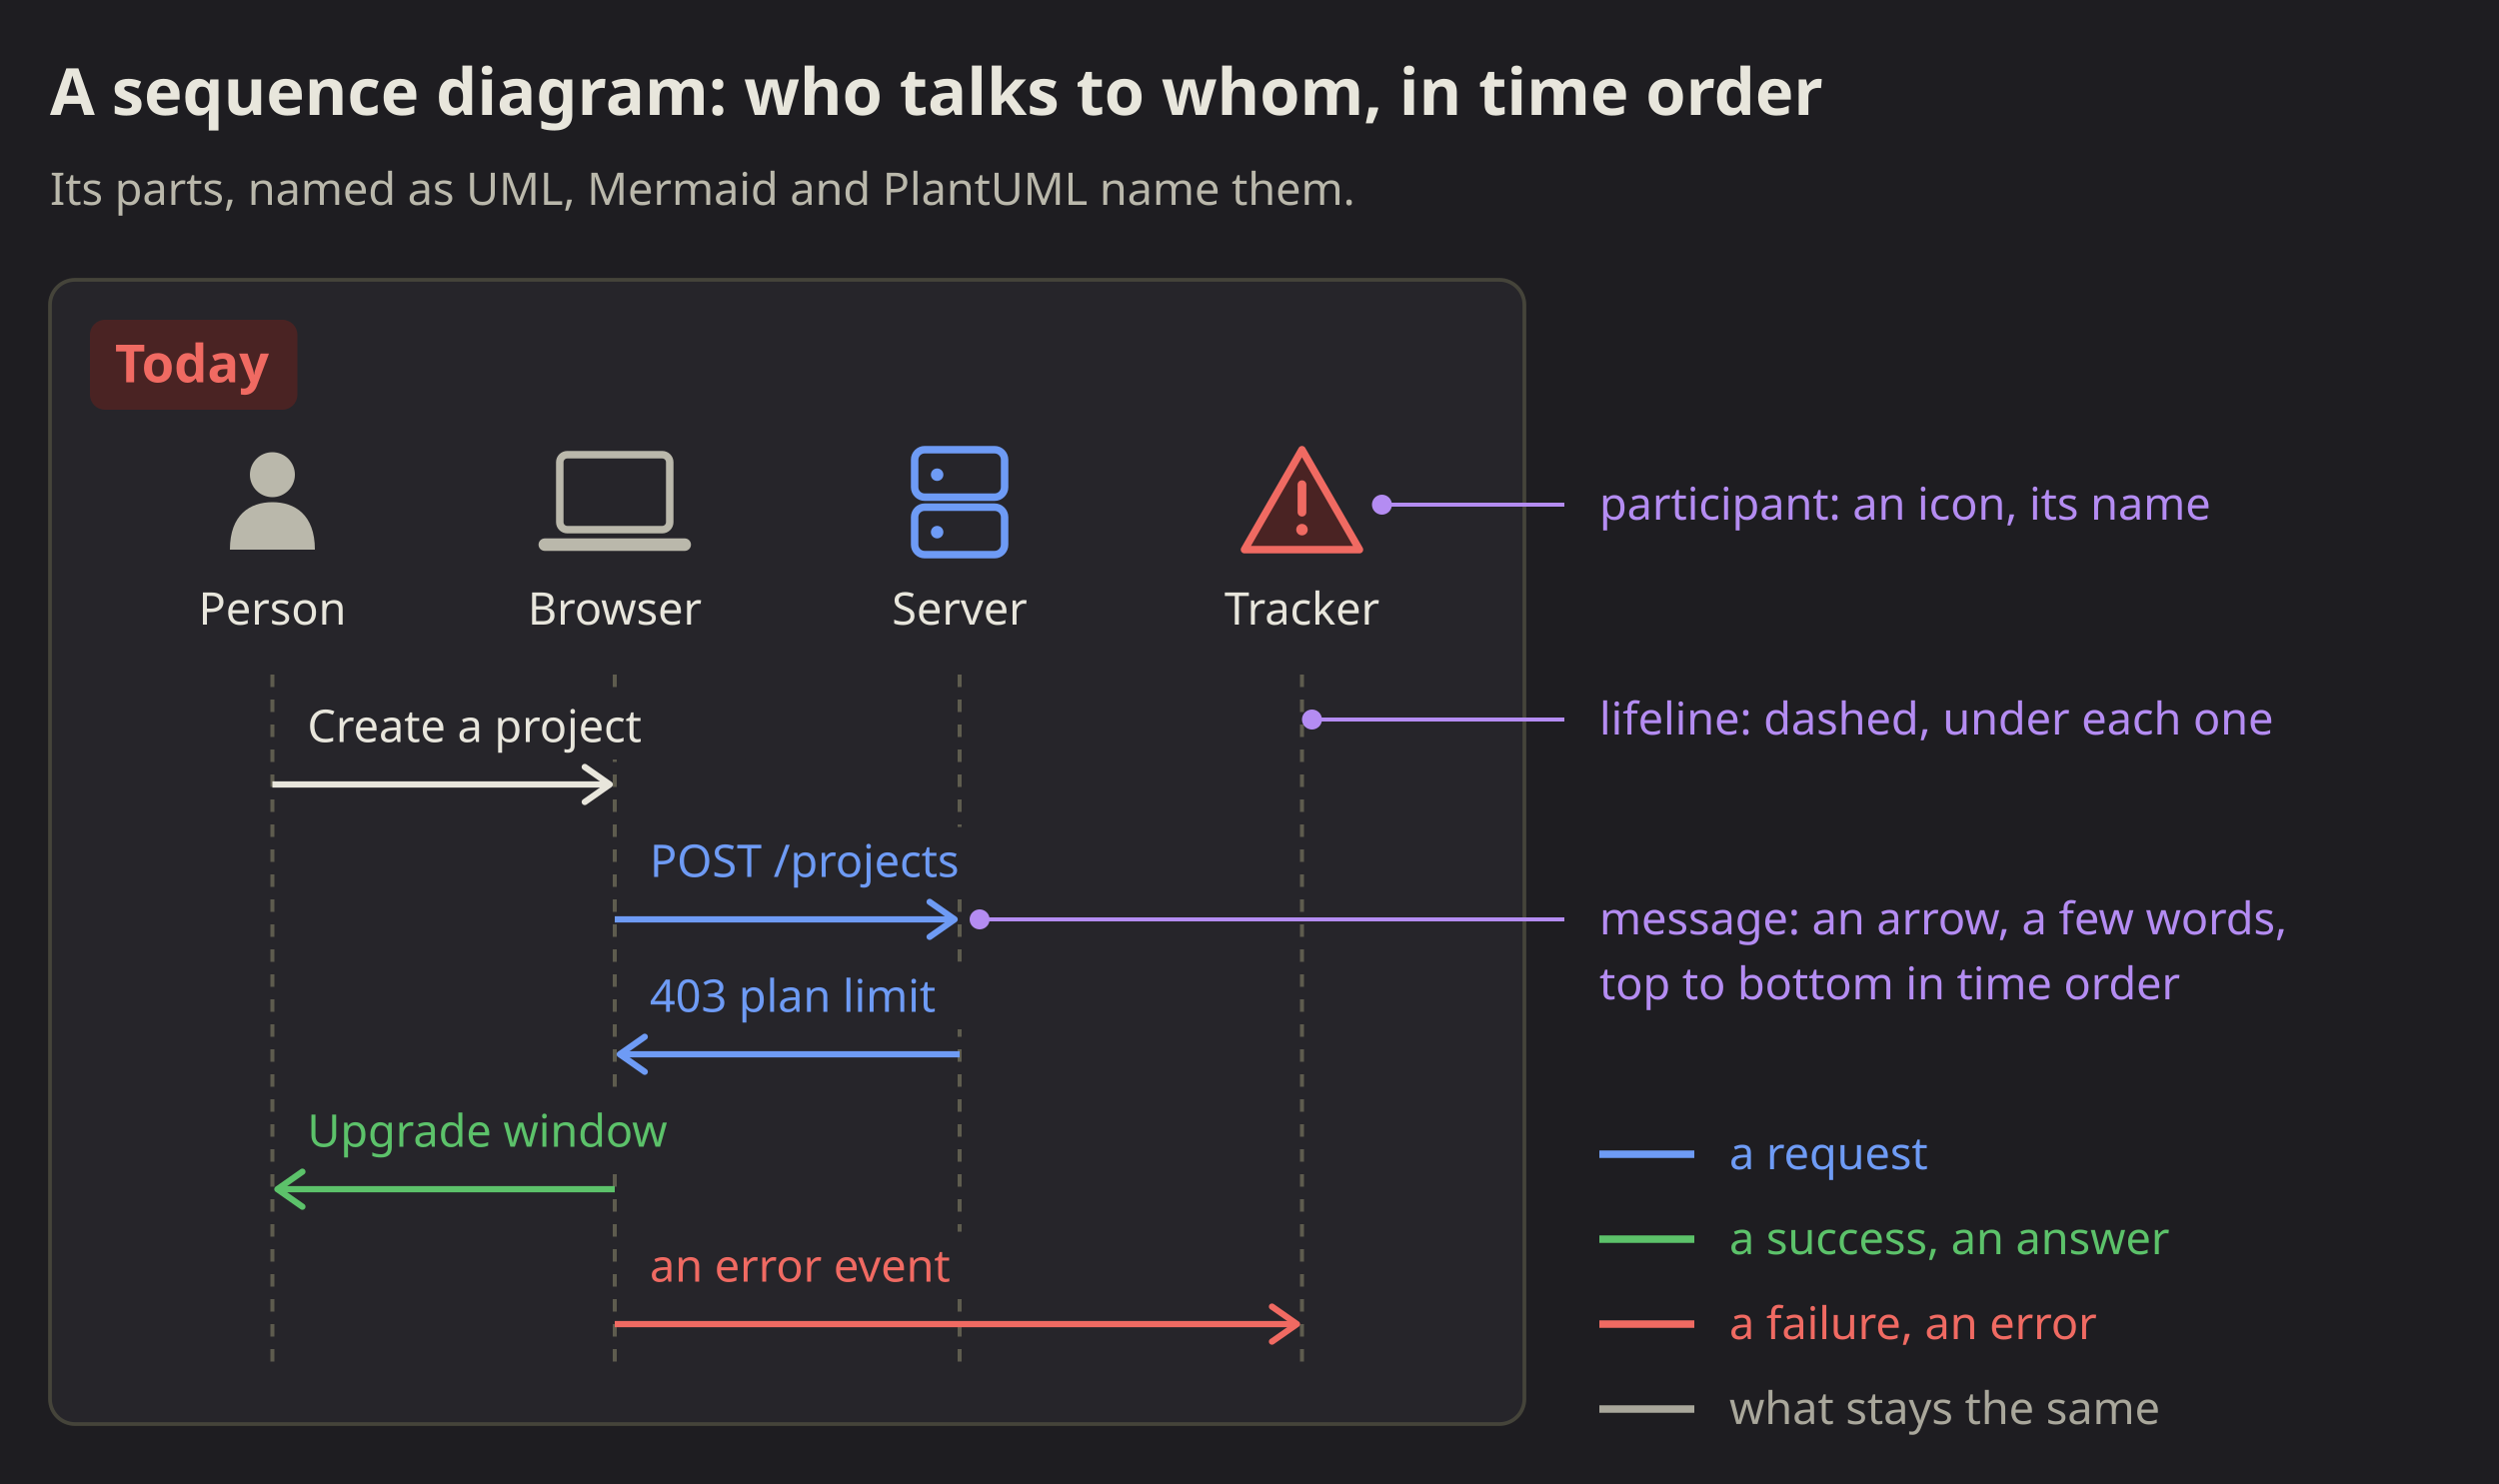
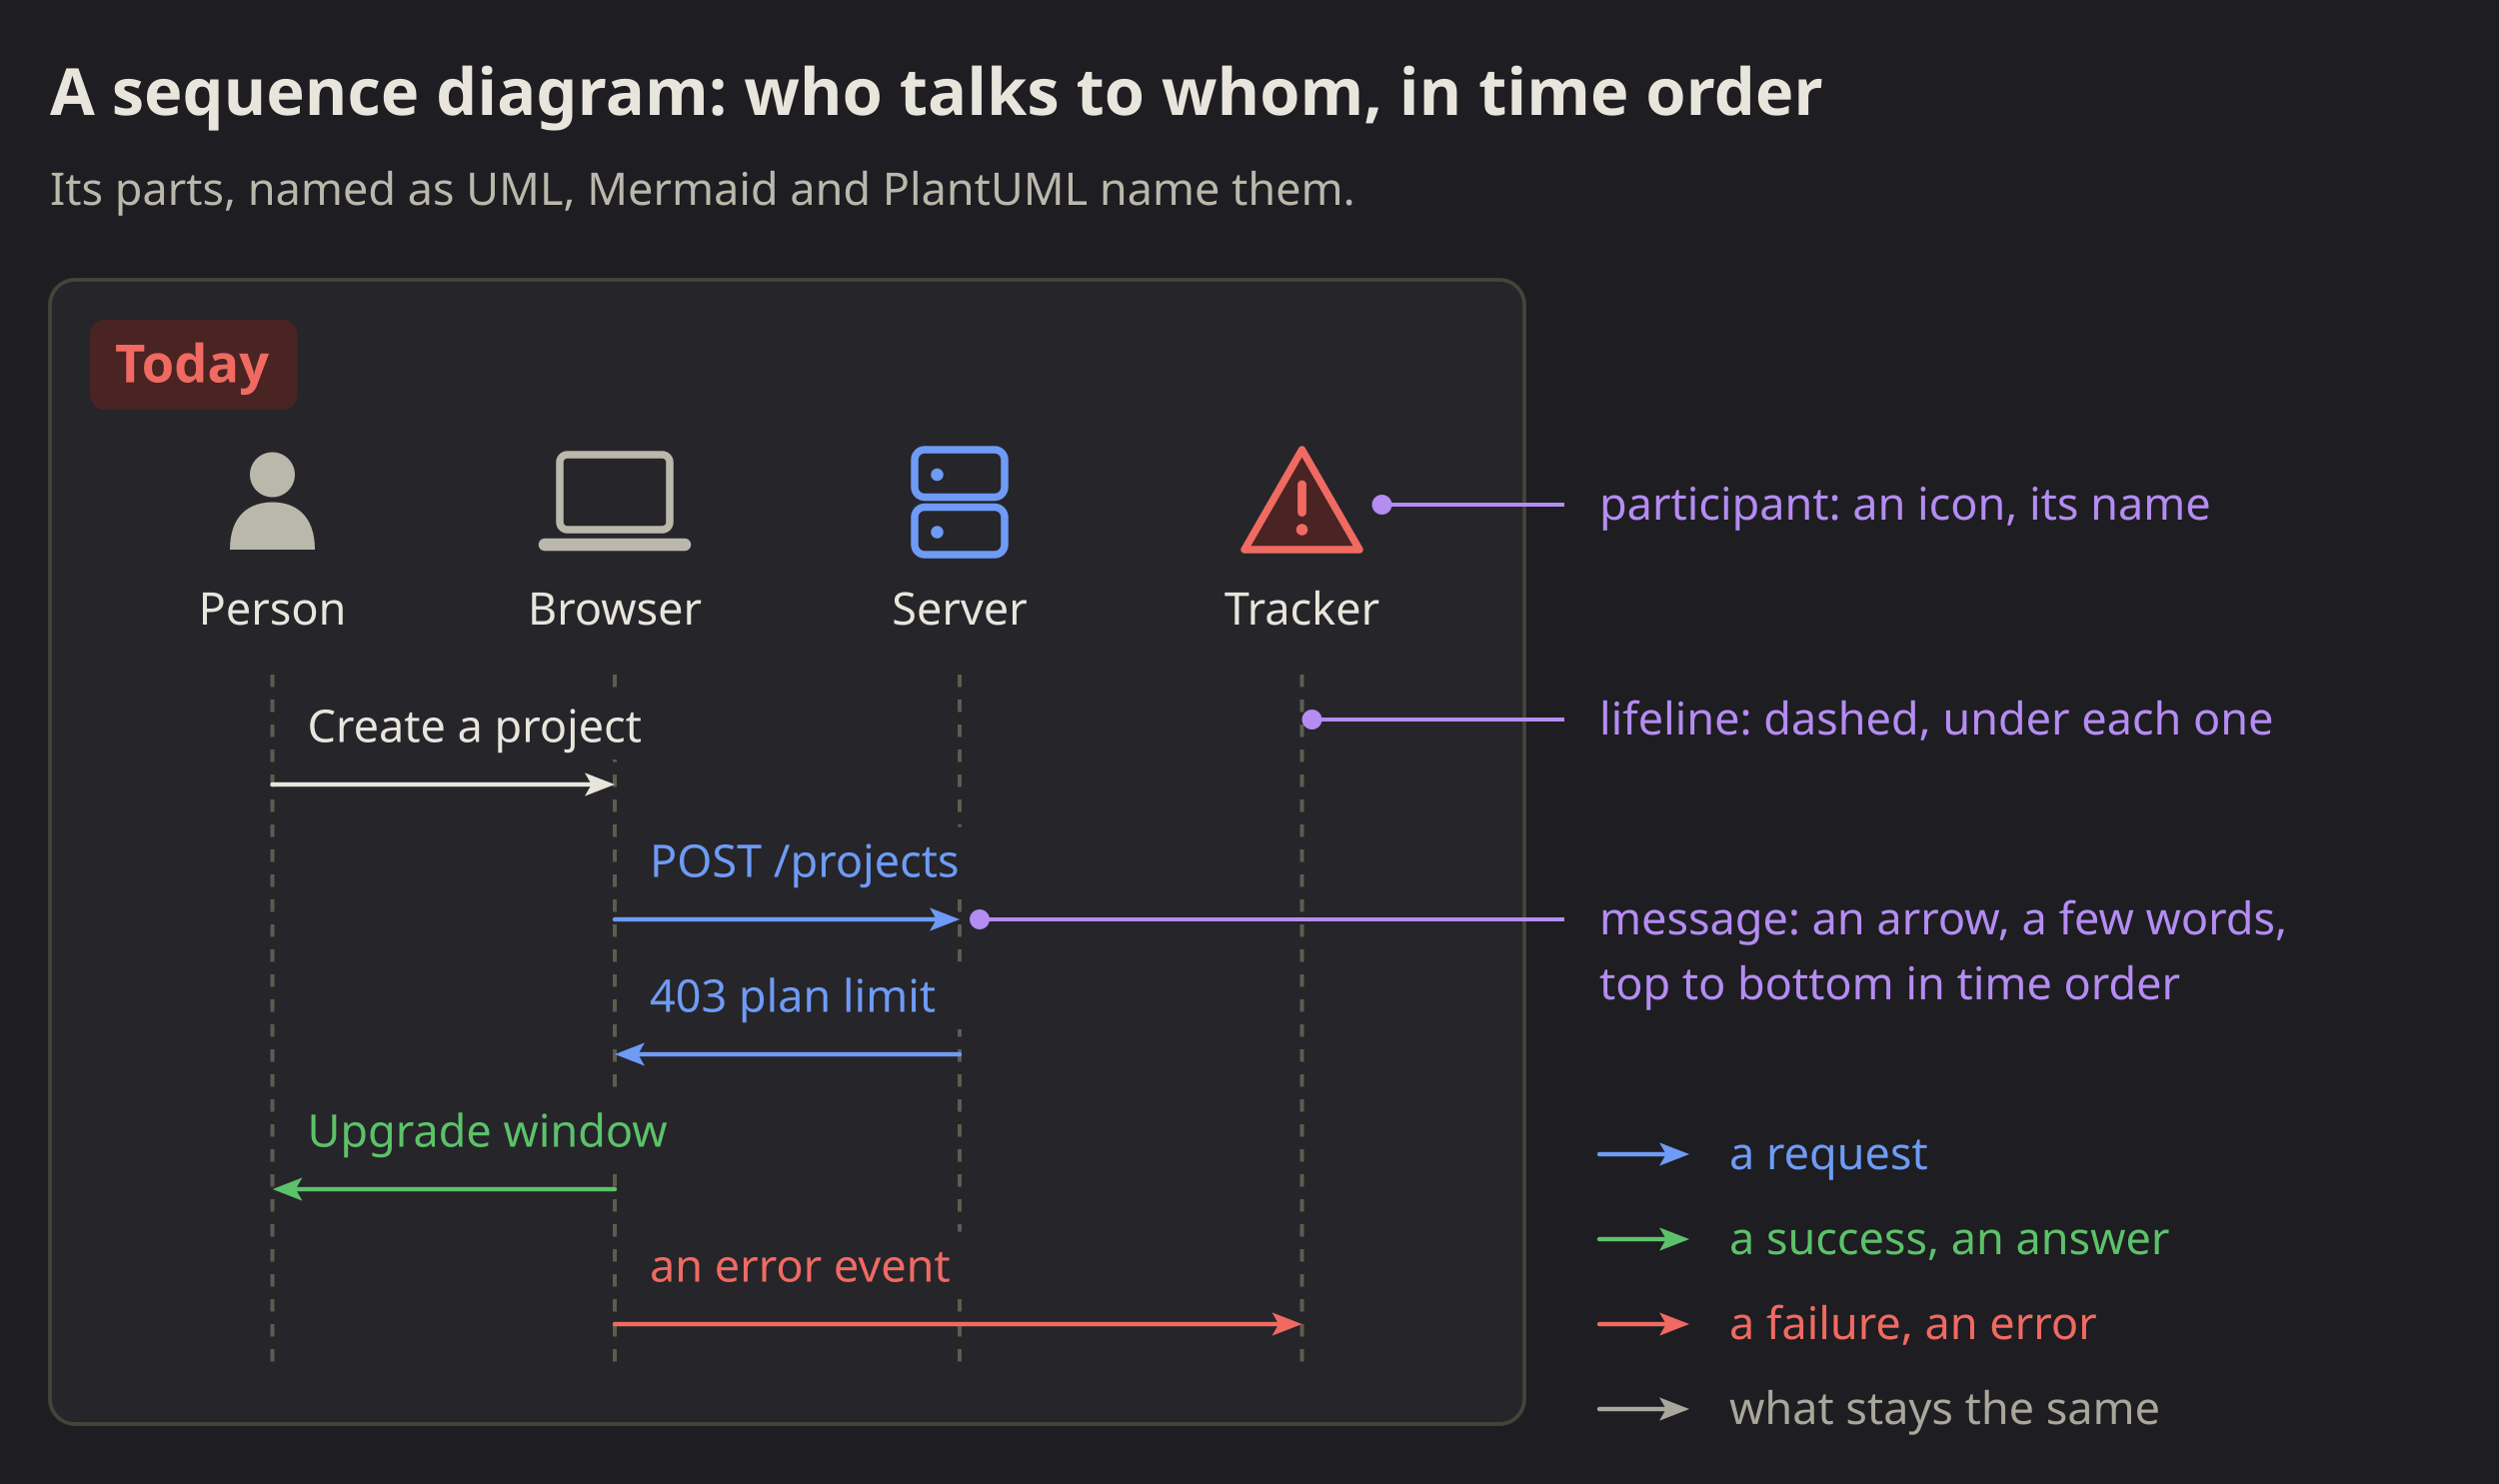
<svg xmlns="http://www.w3.org/2000/svg" viewBox="0 0 1000 594" width="1000" height="594" font-family="Noto Sans, Ubuntu, system-ui, sans-serif">
+   <defs>
+     <marker id="arrow-text" viewBox="0 0 12 12" refX="8" refY="6" markerUnits="userSpaceOnUse" markerWidth="16" markerHeight="16" orient="auto-start-reverse">
+       <path d="M2 2.5 L11 6 L2 9.5 L4 6 z" fill="#E8E6DC" stroke-linejoin="round" />
+     </marker>
+     <marker id="arrow-blue" viewBox="0 0 12 12" refX="8" refY="6" markerUnits="userSpaceOnUse" markerWidth="16" markerHeight="16" orient="auto-start-reverse">
+       <path d="M2 2.5 L11 6 L2 9.5 L4 6 z" fill="#6E9BF5" stroke-linejoin="round" />
+     </marker>
+     <marker id="arrow-red" viewBox="0 0 12 12" refX="8" refY="6" markerUnits="userSpaceOnUse" markerWidth="16" markerHeight="16" orient="auto-start-reverse">
+       <path d="M2 2.5 L11 6 L2 9.5 L4 6 z" fill="#F06A62" stroke-linejoin="round" />
+     </marker>
+     <marker id="arrow-green" viewBox="0 0 12 12" refX="8" refY="6" markerUnits="userSpaceOnUse" markerWidth="16" markerHeight="16" orient="auto-start-reverse">
+       <path d="M2 2.5 L11 6 L2 9.5 L4 6 z" fill="#5CC26A" stroke-linejoin="round" />
+     </marker>
+     <marker id="arrow-grey" viewBox="0 0 12 12" refX="8" refY="6" markerUnits="userSpaceOnUse" markerWidth="16" markerHeight="16" orient="auto-start-reverse">
+       <path d="M2 2.5 L11 6 L2 9.5 L4 6 z" fill="#A9A79B" stroke-linejoin="round" />
+     </marker>
+   </defs>
  <rect width="1000" height="594" fill="#1E1D21" />
  <text x="20" y="46" font-size="26" font-weight="700" fill="#E8E6DC">A sequence diagram: who talks to whom, in time order</text>
  <text x="20" y="82" font-size="18" fill="#BAB8AB">Its parts, named as UML, Mermaid and PlantUML name them.</text>
  <rect x="20" y="112" width="590" height="458" rx="10" fill="#26252A" stroke="#45443A" stroke-width="1.5" />
  <circle cx="109" cy="190" r="9" fill="#BAB8AB" />
  <path d="M92 220 C92 206 100 201 109 201 C118 201 126 206 126 220 Z" fill="#BAB8AB" />
  <line x1="109" y1="270" x2="109" y2="548" stroke="#5E5C4E" stroke-width="1.6" stroke-dasharray="5 5" />
  <rect x="224" y="182" width="44" height="30" rx="3" stroke="#BAB8AB" stroke-width="3" fill="none" stroke-linejoin="round" stroke-linecap="round" />
  <path d="M218 218 H274" stroke="#BAB8AB" stroke-width="5" stroke-linecap="round" />
  <line x1="246" y1="270" x2="246" y2="548" stroke="#5E5C4E" stroke-width="1.6" stroke-dasharray="5 5" />
  <rect x="366" y="180" width="36" height="19" rx="4" stroke="#6E9BF5" stroke-width="3" fill="none" stroke-linejoin="round" stroke-linecap="round" />
  <rect x="366" y="203" width="36" height="19" rx="4" stroke="#6E9BF5" stroke-width="3" fill="none" stroke-linejoin="round" stroke-linecap="round" />
  <circle cx="375" cy="190" r="2.5" fill="#6E9BF5" />
  <circle cx="375" cy="213" r="2.5" fill="#6E9BF5" />
  <line x1="384" y1="270" x2="384" y2="548" stroke="#5E5C4E" stroke-width="1.6" stroke-dasharray="5 5" />
  <path d="M521 180 L544 220 H498 Z" fill="#4A2323" stroke="#F06A62" stroke-width="3" stroke-linejoin="round" />
  <path d="M521 194 V205" stroke="#F06A62" stroke-width="3.5" stroke-linecap="round" />
  <circle cx="521" cy="212" r="2.3" fill="#F06A62" />
  <line x1="521" y1="270" x2="521" y2="548" stroke="#5E5C4E" stroke-width="1.6" stroke-dasharray="5 5" />
-   <line x1="109" y1="314" x2="243" y2="314" stroke="#E8E6DC" stroke-width="2.5" />
-   <path d="M234 307 L244 314 L234 321" fill="none" stroke="#E8E6DC" stroke-width="2.5" stroke-linejoin="round" stroke-linecap="round" />
-   <line x1="246" y1="368" x2="381" y2="368" stroke="#6E9BF5" stroke-width="2.5" />
-   <path d="M372 361 L382 368 L372 375" fill="none" stroke="#6E9BF5" stroke-width="2.5" stroke-linejoin="round" stroke-linecap="round" />
-   <line x1="384" y1="422" x2="249" y2="422" stroke="#6E9BF5" stroke-width="2.5" />
-   <path d="M258 415 L248 422 L258 429" fill="none" stroke="#6E9BF5" stroke-width="2.5" stroke-linejoin="round" stroke-linecap="round" />
-   <line x1="246" y1="476" x2="112" y2="476" stroke="#5CC26A" stroke-width="2.5" />
-   <path d="M121 469 L111 476 L121 483" fill="none" stroke="#5CC26A" stroke-width="2.5" stroke-linejoin="round" stroke-linecap="round" />
-   <line x1="246" y1="530" x2="518" y2="530" stroke="#F06A62" stroke-width="2.5" />
-   <path d="M509 523 L519 530 L509 537" fill="none" stroke="#F06A62" stroke-width="2.5" stroke-linejoin="round" stroke-linecap="round" />
+   <line x1="109" y1="314" x2="242" y2="314" stroke="#E8E6DC" stroke-width="1.75" stroke-linecap="round" marker-end="url(#arrow-text)" />
+   <line x1="246" y1="368" x2="380" y2="368" stroke="#6E9BF5" stroke-width="1.75" stroke-linecap="round" marker-end="url(#arrow-blue)" />
+   <line x1="384" y1="422" x2="250" y2="422" stroke="#6E9BF5" stroke-width="1.75" stroke-linecap="round" marker-end="url(#arrow-blue)" />
+   <line x1="246" y1="476" x2="113" y2="476" stroke="#5CC26A" stroke-width="1.75" stroke-linecap="round" marker-end="url(#arrow-green)" />
+   <line x1="246" y1="530" x2="517" y2="530" stroke="#F06A62" stroke-width="1.75" stroke-linecap="round" marker-end="url(#arrow-red)" />
  <line x1="553" y1="202" x2="626" y2="202" stroke="#B48CF2" stroke-width="1.6" />
  <circle cx="553" cy="202" r="4" fill="#B48CF2" />
  <line x1="525" y1="288" x2="626" y2="288" stroke="#B48CF2" stroke-width="1.6" />
  <circle cx="525" cy="288" r="4" fill="#B48CF2" />
  <line x1="392" y1="368" x2="626" y2="368" stroke="#B48CF2" stroke-width="1.6" />
  <circle cx="392" cy="368" r="4" fill="#B48CF2" />
-   <line x1="640" y1="462" x2="678" y2="462" stroke="#6E9BF5" stroke-width="3" />
-   <line x1="640" y1="496" x2="678" y2="496" stroke="#5CC26A" stroke-width="3" />
-   <line x1="640" y1="530" x2="678" y2="530" stroke="#F06A62" stroke-width="3" />
-   <line x1="640" y1="564" x2="678" y2="564" stroke="#A9A79B" stroke-width="3" />
+   <g data-legend="">
+     <line x1="640" y1="462" x2="672" y2="462" stroke="#6E9BF5" stroke-width="1.75" stroke-linecap="round" marker-end="url(#arrow-blue)" />
+   </g>
+   <g data-legend="">
+     <line x1="640" y1="496" x2="672" y2="496" stroke="#5CC26A" stroke-width="1.75" stroke-linecap="round" marker-end="url(#arrow-green)" />
+   </g>
+   <g data-legend="">
+     <line x1="640" y1="530" x2="672" y2="530" stroke="#F06A62" stroke-width="1.75" stroke-linecap="round" marker-end="url(#arrow-red)" />
+   </g>
+   <g data-legend="">
+     <line x1="640" y1="564" x2="672" y2="564" stroke="#A9A79B" stroke-width="1.75" stroke-linecap="round" marker-end="url(#arrow-grey)" />
+   </g>
  <text x="109" y="250" font-size="18" text-anchor="middle" fill="#E8E6DC">Person</text>
  <text x="246" y="250" font-size="18" text-anchor="middle" fill="#E8E6DC">Browser</text>
  <text x="384" y="250" font-size="18" text-anchor="middle" fill="#E8E6DC">Server</text>
  <text x="521" y="250" font-size="18" text-anchor="middle" fill="#E8E6DC">Tracker</text>
  <rect x="117" y="277" width="185" height="27" rx="5" fill="#26252A" />
  <text x="123" y="297" font-size="18" fill="#E8E6DC">Create a project</text>
  <rect x="254" y="331" width="164" height="27" rx="5" fill="#26252A" />
  <text x="260" y="351" font-size="18" fill="#6E9BF5">POST /projects</text>
  <rect x="254" y="385" width="164" height="27" rx="5" fill="#26252A" />
  <text x="260" y="405" font-size="18" fill="#6E9BF5">403 plan limit</text>
  <rect x="117" y="439" width="164" height="27" rx="5" fill="#26252A" />
  <text x="123" y="459" font-size="18" fill="#5CC26A">Upgrade window</text>
  <rect x="254" y="493" width="164" height="27" rx="5" fill="#26252A" />
  <text x="260" y="513" font-size="18" fill="#F06A62">an error event</text>
  <rect x="36" y="128" width="83" height="36" rx="6" fill="#4A2323" />
  <text x="46" y="153" font-size="21" font-weight="700" fill="#F06A62">Today</text>
  <text x="640" y="208" font-size="18" fill="#B48CF2">participant: an icon, its name</text>
  <text x="640" y="294" font-size="18" fill="#B48CF2">lifeline: dashed, under each one</text>
  <text x="640" y="374" font-size="18" fill="#B48CF2">message: an arrow, a few words,</text>
  <text x="640" y="400" font-size="18" fill="#B48CF2">top to bottom in time order</text>
  <text x="692" y="468" font-size="18" fill="#6E9BF5">a request</text>
  <text x="692" y="502" font-size="18" fill="#5CC26A">a success, an answer</text>
  <text x="692" y="536" font-size="18" fill="#F06A62">a failure, an error</text>
  <text x="692" y="570" font-size="18" fill="#A9A79B">what stays the same</text>
</svg>
